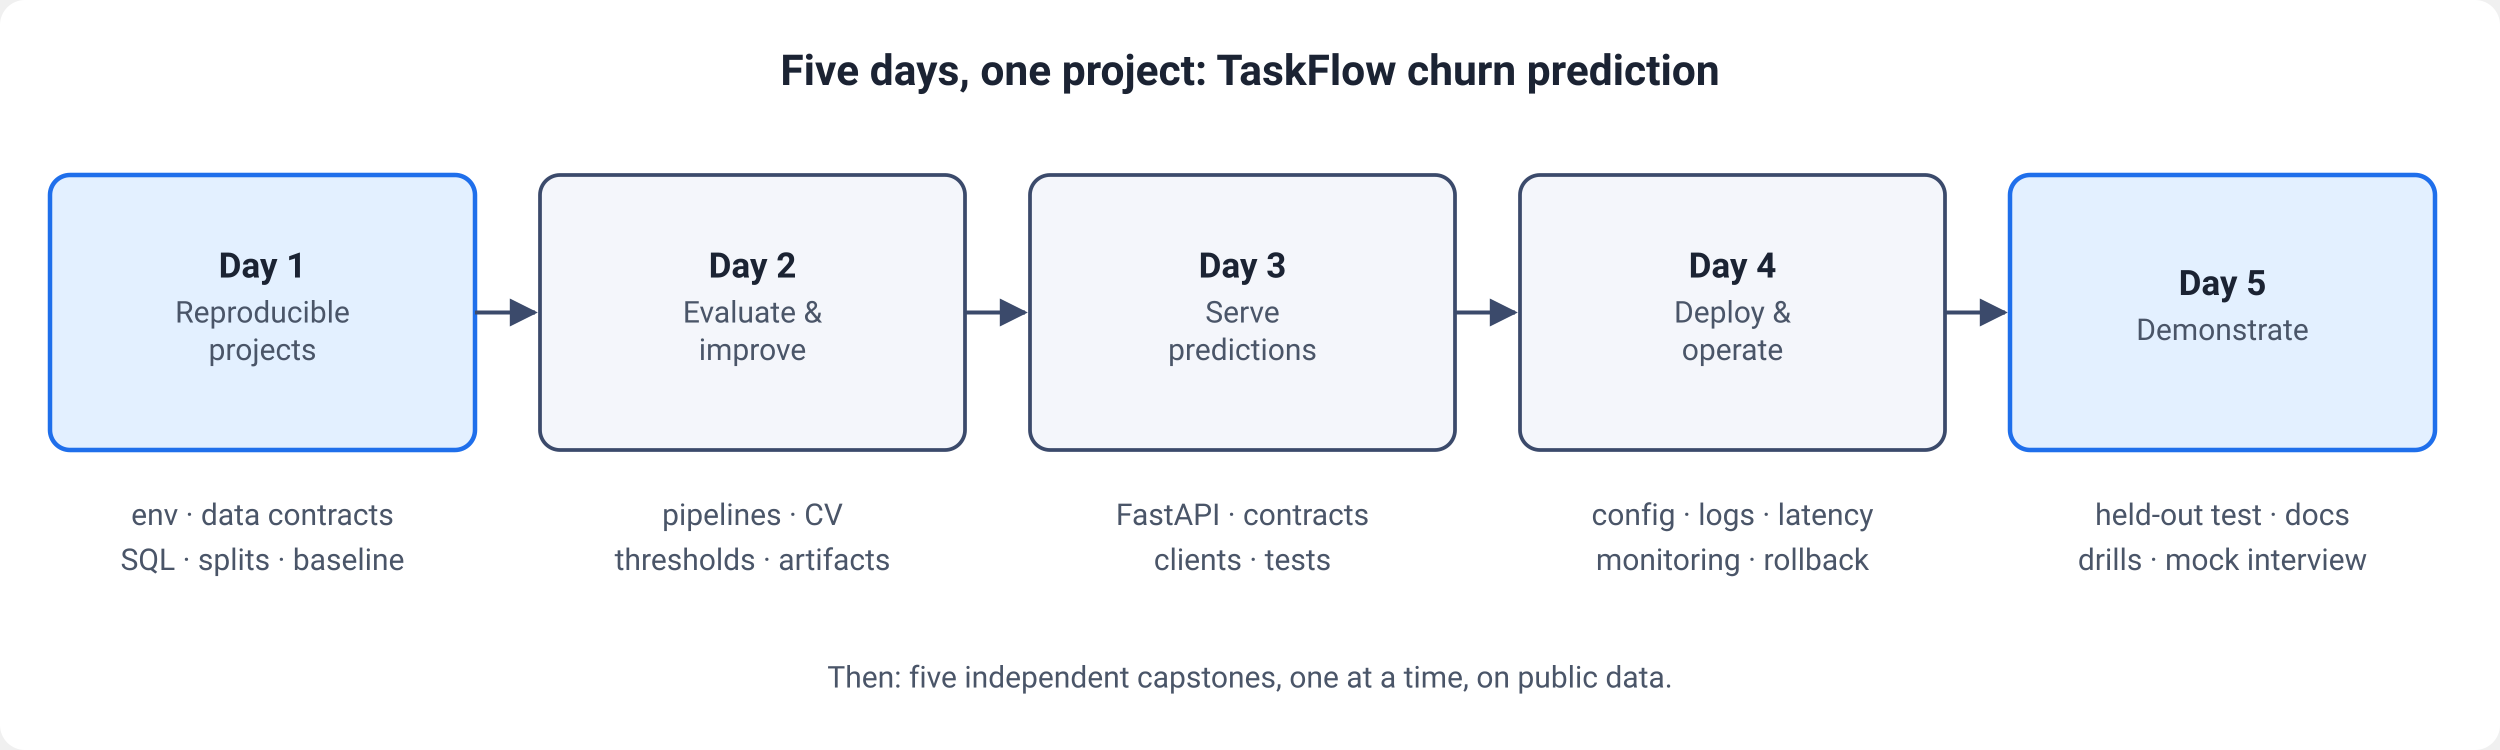
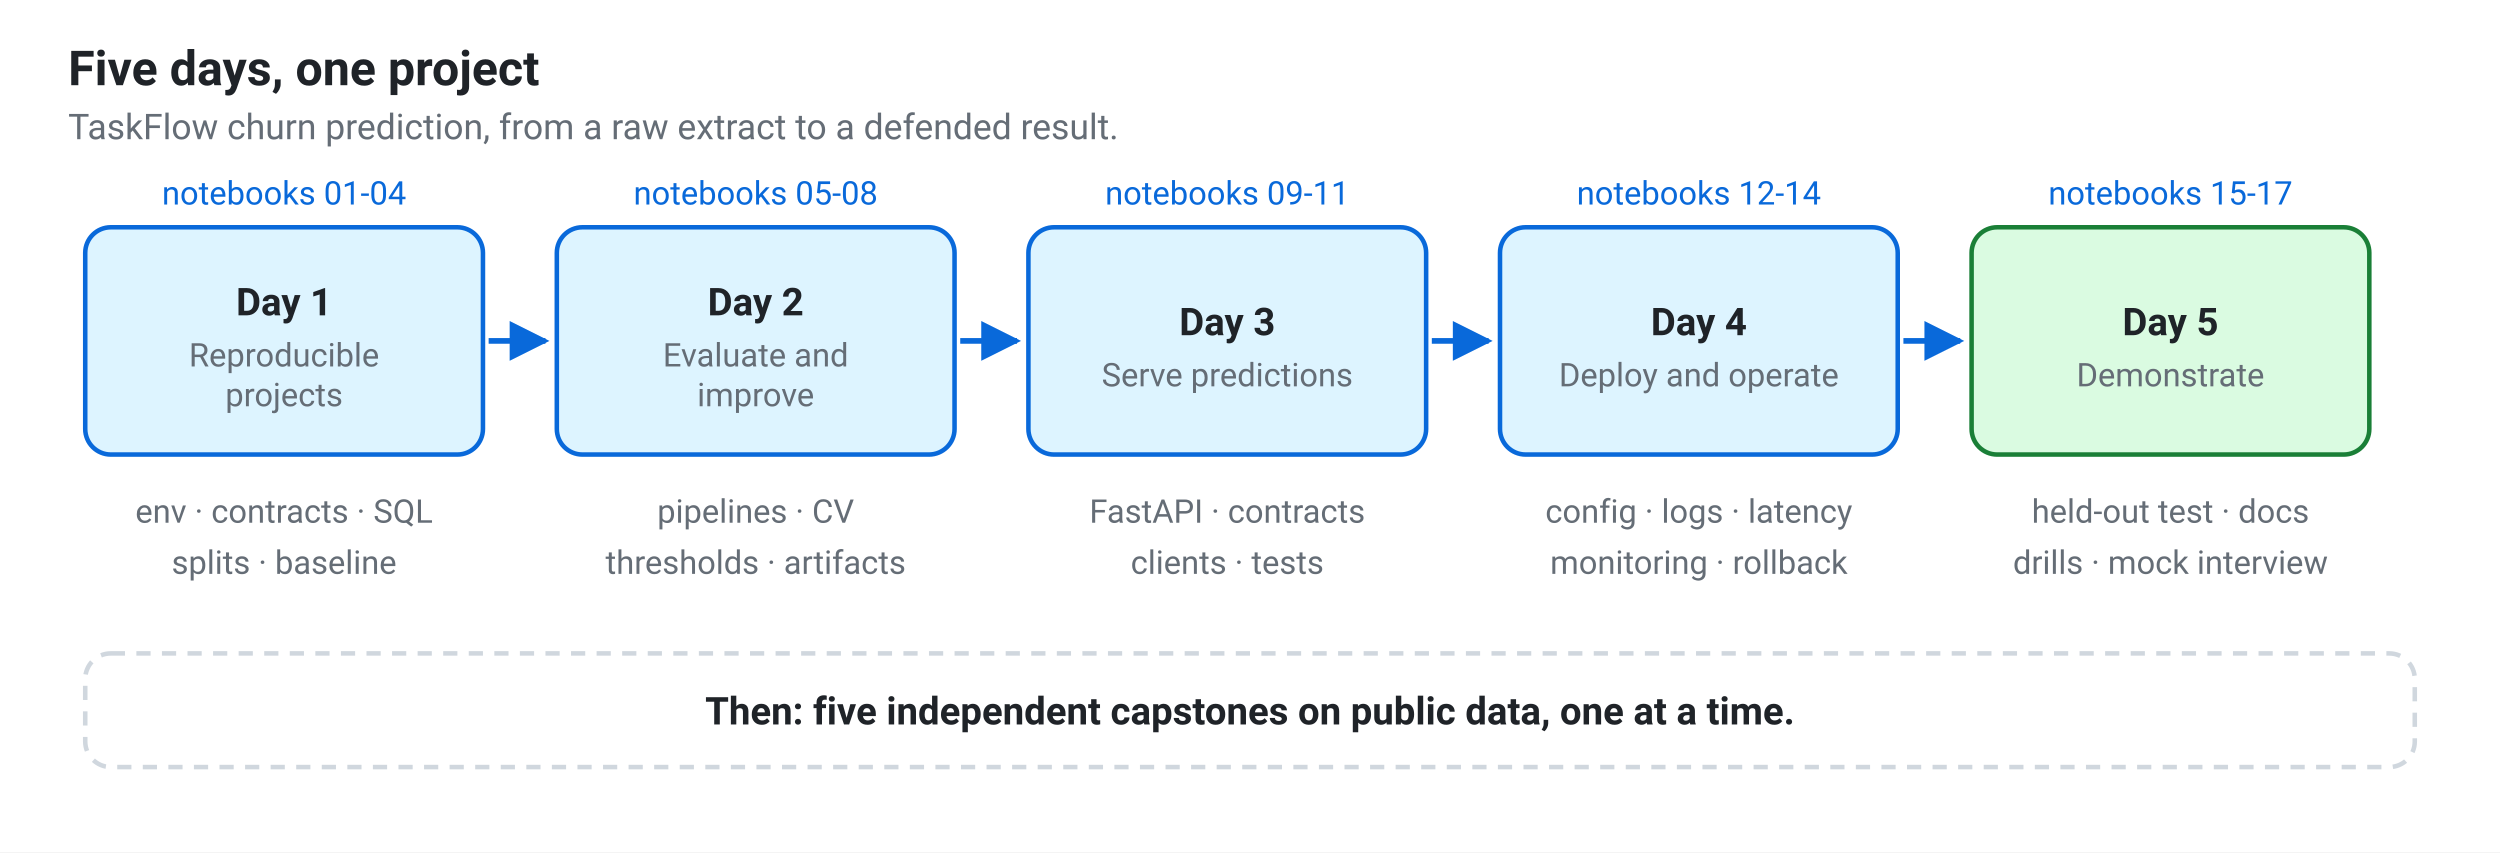
- <svg xmlns="http://www.w3.org/2000/svg" viewBox="0 0 1000 300" role="img" aria-label="Five-day roadmap">
-   <style>
-   .bg{fill:#ffffff} .box{fill:#f4f6fb;stroke:#3b4a6b;stroke-width:1.5}
-   .accent{fill:#e3f0ff;stroke:#1f6feb;stroke-width:1.8} .warn{fill:#fff1e6;stroke:#c2410c;stroke-width:1.5}
-   .ok{fill:#e8f7ee;stroke:#15803d;stroke-width:1.5} .muted{fill:#f8f8f8;stroke:#9aa3b2;stroke-width:1;stroke-dasharray:4 3}
-   .t{font:600 14px system-ui,-apple-system,Segoe UI,Roboto,sans-serif;fill:#1b2333}
-   .s{font:12px system-ui,-apple-system,Segoe UI,Roboto,sans-serif;fill:#4a5568}
-   .h{font:700 17px system-ui,-apple-system,Segoe UI,Roboto,sans-serif;fill:#1b2333}
-   .line{stroke:#3b4a6b;stroke-width:1.6;fill:none} .arrowhead{fill:#3b4a6b}
-   @media (prefers-color-scheme: dark){
-     .bg{fill:#0f1420} .box{fill:#1a2233;stroke:#8da2c9} .accent{fill:#132a4a;stroke:#58a6ff}
-     .warn{fill:#3a2414;stroke:#f0883e} .ok{fill:#12301f;stroke:#3fb950} .muted{fill:#161b26;stroke:#5c667a}
-     .t,.h{fill:#e6edf3} .s{fill:#a9b4c4} .line{stroke:#8da2c9} .arrowhead{fill:#8da2c9}
-   }
- </style>
+ <svg xmlns="http://www.w3.org/2000/svg" viewBox="0 0 880 300" width="880" height="300" role="img">
  <defs>
    <marker id="ah" viewBox="0 0 10 10" refX="9" refY="5" markerWidth="7" markerHeight="7" orient="auto-start-reverse">
-       <path class="arrowhead" d="M0,0 L10,5 L0,10 z" />
+       <path d="M 0 0 L 10 5 L 0 10 z" fill="#d0d7de" class="d-head" />
+     </marker>
+     <marker id="ah-a" viewBox="0 0 10 10" refX="9" refY="5" markerWidth="7" markerHeight="7" orient="auto-start-reverse">
+       <path d="M 0 0 L 10 5 L 0 10 z" fill="#0969da" class="d-head-a" />
    </marker>
  </defs>
-   <rect class="bg" x="0" y="0" width="1000" height="300" rx="10" />
-   <text class="h" x="500" y="34" text-anchor="middle">Five days, one project: TaskFlow churn prediction</text>
-   <rect class="accent" x="20" y="70" width="170" height="110" rx="8" />
-   <text class="t" x="105.0" y="111.0" text-anchor="middle">Day 1</text>
-   <text class="s" x="105.0" y="129.0" text-anchor="middle">Reproducible</text>
-   <text class="s" x="105.0" y="144.0" text-anchor="middle">projects</text>
-   <text class="s" x="105" y="210" text-anchor="middle">env · data contracts</text>
-   <text class="s" x="105" y="228" text-anchor="middle">SQL · splits · baseline</text>
-   <path class="line" d="M190,125 L214,125" marker-end="url(#ah)" />
-   <rect class="box" x="216" y="70" width="170" height="110" rx="8" />
-   <text class="t" x="301.0" y="111.0" text-anchor="middle">Day 2</text>
-   <text class="s" x="301.0" y="129.0" text-anchor="middle">Evaluate &amp;</text>
-   <text class="s" x="301.0" y="144.0" text-anchor="middle">improve</text>
-   <text class="s" x="301" y="210" text-anchor="middle">pipelines · CV</text>
-   <text class="s" x="301" y="228" text-anchor="middle">thresholds · artifacts</text>
-   <path class="line" d="M386,125 L410,125" marker-end="url(#ah)" />
-   <rect class="box" x="412" y="70" width="170" height="110" rx="8" />
-   <text class="t" x="497.0" y="111.0" text-anchor="middle">Day 3</text>
-   <text class="s" x="497.0" y="129.0" text-anchor="middle">Serve</text>
-   <text class="s" x="497.0" y="144.0" text-anchor="middle">predictions</text>
-   <text class="s" x="497" y="210" text-anchor="middle">FastAPI · contracts</text>
-   <text class="s" x="497" y="228" text-anchor="middle">clients · tests</text>
-   <path class="line" d="M582,125 L606,125" marker-end="url(#ah)" />
-   <rect class="box" x="608" y="70" width="170" height="110" rx="8" />
-   <text class="t" x="693.0" y="111.0" text-anchor="middle">Day 4</text>
-   <text class="s" x="693.0" y="129.0" text-anchor="middle">Deploy &amp;</text>
-   <text class="s" x="693.0" y="144.0" text-anchor="middle">operate</text>
-   <text class="s" x="693" y="210" text-anchor="middle">config · logs · latency</text>
-   <text class="s" x="693" y="228" text-anchor="middle">monitoring · rollback</text>
-   <path class="line" d="M778,125 L802,125" marker-end="url(#ah)" />
-   <rect class="accent" x="804" y="70" width="170" height="110" rx="8" />
-   <text class="t" x="889.0" y="118.0" text-anchor="middle">Day 5</text>
-   <text class="s" x="889.0" y="136.0" text-anchor="middle">Demonstrate</text>
-   <text class="s" x="889" y="210" text-anchor="middle">held-out test · docs</text>
-   <text class="s" x="889" y="228" text-anchor="middle">drills · mock interview</text>
-   <text class="s" x="500" y="275" text-anchor="middle">Then: five independent capstones, one at a time, on public data.</text>
+   <rect width="880" height="300" fill="#ffffff" class="d-bg" />
+   <text x="24.0" y="30.0" font-family="-apple-system, BlinkMacSystemFont, &quot;Segoe UI&quot;, Roboto, &quot;Helvetica Neue&quot;, Arial, sans-serif" font-size="17" font-weight="700" fill="#1f2328" class="d-fg" text-anchor="start">Five days, one project</text>
+   <text x="24.0" y="49.0" font-family="-apple-system, BlinkMacSystemFont, &quot;Segoe UI&quot;, Roboto, &quot;Helvetica Neue&quot;, Arial, sans-serif" font-size="12.5" font-weight="400" fill="#656d76" class="d-muted_fg" text-anchor="start">TaskFlow churn prediction, from a raw extract to a defended result.</text>
+   <rect x="30.0" y="80.0" width="140.0" height="80.0" rx="9" fill="#ddf4ff" stroke="#0969da" stroke-width="1.6" class="d-accent" />
+   <text x="100.0" y="111.0" font-family="-apple-system, BlinkMacSystemFont, &quot;Segoe UI&quot;, Roboto, &quot;Helvetica Neue&quot;, Arial, sans-serif" font-size="13.5" font-weight="600" fill="#1f2328" class="d-fg" text-anchor="middle">Day 1</text>
+   <text x="100.0" y="129.0" font-family="-apple-system, BlinkMacSystemFont, &quot;Segoe UI&quot;, Roboto, &quot;Helvetica Neue&quot;, Arial, sans-serif" font-size="11.5" font-weight="400" fill="#656d76" class="d-muted_fg" text-anchor="middle">Reproducible</text>
+   <text x="100.0" y="143.0" font-family="-apple-system, BlinkMacSystemFont, &quot;Segoe UI&quot;, Roboto, &quot;Helvetica Neue&quot;, Arial, sans-serif" font-size="11.5" font-weight="400" fill="#656d76" class="d-muted_fg" text-anchor="middle">projects</text>
+   <text x="100.0" y="72.0" font-family="-apple-system, BlinkMacSystemFont, &quot;Segoe UI&quot;, Roboto, &quot;Helvetica Neue&quot;, Arial, sans-serif" font-size="11.5" font-weight="400" fill="#0969da" class="d-t-accent" text-anchor="middle">notebooks 01-04</text>
+   <text x="100.0" y="184.0" font-family="-apple-system, BlinkMacSystemFont, &quot;Segoe UI&quot;, Roboto, &quot;Helvetica Neue&quot;, Arial, sans-serif" font-size="11.5" font-weight="400" fill="#656d76" class="d-muted_fg" text-anchor="middle">env · contracts · SQL</text>
+   <text x="100.0" y="202.0" font-family="-apple-system, BlinkMacSystemFont, &quot;Segoe UI&quot;, Roboto, &quot;Helvetica Neue&quot;, Arial, sans-serif" font-size="11.5" font-weight="400" fill="#656d76" class="d-muted_fg" text-anchor="middle">splits · baseline</text>
+   <rect x="196.0" y="80.0" width="140.0" height="80.0" rx="9" fill="#ddf4ff" stroke="#0969da" stroke-width="1.6" class="d-accent" />
+   <text x="266.0" y="111.0" font-family="-apple-system, BlinkMacSystemFont, &quot;Segoe UI&quot;, Roboto, &quot;Helvetica Neue&quot;, Arial, sans-serif" font-size="13.5" font-weight="600" fill="#1f2328" class="d-fg" text-anchor="middle">Day 2</text>
+   <text x="266.0" y="129.0" font-family="-apple-system, BlinkMacSystemFont, &quot;Segoe UI&quot;, Roboto, &quot;Helvetica Neue&quot;, Arial, sans-serif" font-size="11.5" font-weight="400" fill="#656d76" class="d-muted_fg" text-anchor="middle">Evaluate and</text>
+   <text x="266.0" y="143.0" font-family="-apple-system, BlinkMacSystemFont, &quot;Segoe UI&quot;, Roboto, &quot;Helvetica Neue&quot;, Arial, sans-serif" font-size="11.5" font-weight="400" fill="#656d76" class="d-muted_fg" text-anchor="middle">improve</text>
+   <text x="266.0" y="72.0" font-family="-apple-system, BlinkMacSystemFont, &quot;Segoe UI&quot;, Roboto, &quot;Helvetica Neue&quot;, Arial, sans-serif" font-size="11.5" font-weight="400" fill="#0969da" class="d-t-accent" text-anchor="middle">notebooks 05-08</text>
+   <text x="266.0" y="184.0" font-family="-apple-system, BlinkMacSystemFont, &quot;Segoe UI&quot;, Roboto, &quot;Helvetica Neue&quot;, Arial, sans-serif" font-size="11.5" font-weight="400" fill="#656d76" class="d-muted_fg" text-anchor="middle">pipelines · CV</text>
+   <text x="266.0" y="202.0" font-family="-apple-system, BlinkMacSystemFont, &quot;Segoe UI&quot;, Roboto, &quot;Helvetica Neue&quot;, Arial, sans-serif" font-size="11.5" font-weight="400" fill="#656d76" class="d-muted_fg" text-anchor="middle">thresholds · artifacts</text>
+   <rect x="362.0" y="80.0" width="140.0" height="80.0" rx="9" fill="#ddf4ff" stroke="#0969da" stroke-width="1.6" class="d-accent" />
+   <text x="432.0" y="118.0" font-family="-apple-system, BlinkMacSystemFont, &quot;Segoe UI&quot;, Roboto, &quot;Helvetica Neue&quot;, Arial, sans-serif" font-size="13.5" font-weight="600" fill="#1f2328" class="d-fg" text-anchor="middle">Day 3</text>
+   <text x="432.0" y="136.0" font-family="-apple-system, BlinkMacSystemFont, &quot;Segoe UI&quot;, Roboto, &quot;Helvetica Neue&quot;, Arial, sans-serif" font-size="11.5" font-weight="400" fill="#656d76" class="d-muted_fg" text-anchor="middle">Serve predictions</text>
+   <text x="432.0" y="72.0" font-family="-apple-system, BlinkMacSystemFont, &quot;Segoe UI&quot;, Roboto, &quot;Helvetica Neue&quot;, Arial, sans-serif" font-size="11.5" font-weight="400" fill="#0969da" class="d-t-accent" text-anchor="middle">notebooks 09-11</text>
+   <text x="432.0" y="184.0" font-family="-apple-system, BlinkMacSystemFont, &quot;Segoe UI&quot;, Roboto, &quot;Helvetica Neue&quot;, Arial, sans-serif" font-size="11.5" font-weight="400" fill="#656d76" class="d-muted_fg" text-anchor="middle">FastAPI · contracts</text>
+   <text x="432.0" y="202.0" font-family="-apple-system, BlinkMacSystemFont, &quot;Segoe UI&quot;, Roboto, &quot;Helvetica Neue&quot;, Arial, sans-serif" font-size="11.5" font-weight="400" fill="#656d76" class="d-muted_fg" text-anchor="middle">clients · tests</text>
+   <rect x="528.0" y="80.0" width="140.0" height="80.0" rx="9" fill="#ddf4ff" stroke="#0969da" stroke-width="1.6" class="d-accent" />
+   <text x="598.0" y="118.0" font-family="-apple-system, BlinkMacSystemFont, &quot;Segoe UI&quot;, Roboto, &quot;Helvetica Neue&quot;, Arial, sans-serif" font-size="13.5" font-weight="600" fill="#1f2328" class="d-fg" text-anchor="middle">Day 4</text>
+   <text x="598.0" y="136.0" font-family="-apple-system, BlinkMacSystemFont, &quot;Segoe UI&quot;, Roboto, &quot;Helvetica Neue&quot;, Arial, sans-serif" font-size="11.5" font-weight="400" fill="#656d76" class="d-muted_fg" text-anchor="middle">Deploy and operate</text>
+   <text x="598.0" y="72.0" font-family="-apple-system, BlinkMacSystemFont, &quot;Segoe UI&quot;, Roboto, &quot;Helvetica Neue&quot;, Arial, sans-serif" font-size="11.5" font-weight="400" fill="#0969da" class="d-t-accent" text-anchor="middle">notebooks 12-14</text>
+   <text x="598.0" y="184.0" font-family="-apple-system, BlinkMacSystemFont, &quot;Segoe UI&quot;, Roboto, &quot;Helvetica Neue&quot;, Arial, sans-serif" font-size="11.5" font-weight="400" fill="#656d76" class="d-muted_fg" text-anchor="middle">config · logs · latency</text>
+   <text x="598.0" y="202.0" font-family="-apple-system, BlinkMacSystemFont, &quot;Segoe UI&quot;, Roboto, &quot;Helvetica Neue&quot;, Arial, sans-serif" font-size="11.5" font-weight="400" fill="#656d76" class="d-muted_fg" text-anchor="middle">monitoring · rollback</text>
+   <rect x="694.0" y="80.0" width="140.0" height="80.0" rx="9" fill="#dafbe1" stroke="#1a7f37" stroke-width="1.6" class="d-good" />
+   <text x="764.0" y="118.0" font-family="-apple-system, BlinkMacSystemFont, &quot;Segoe UI&quot;, Roboto, &quot;Helvetica Neue&quot;, Arial, sans-serif" font-size="13.5" font-weight="600" fill="#1f2328" class="d-fg" text-anchor="middle">Day 5</text>
+   <text x="764.0" y="136.0" font-family="-apple-system, BlinkMacSystemFont, &quot;Segoe UI&quot;, Roboto, &quot;Helvetica Neue&quot;, Arial, sans-serif" font-size="11.5" font-weight="400" fill="#656d76" class="d-muted_fg" text-anchor="middle">Demonstrate</text>
+   <text x="764.0" y="72.0" font-family="-apple-system, BlinkMacSystemFont, &quot;Segoe UI&quot;, Roboto, &quot;Helvetica Neue&quot;, Arial, sans-serif" font-size="11.5" font-weight="400" fill="#0969da" class="d-t-accent" text-anchor="middle">notebooks 15-17</text>
+   <text x="764.0" y="184.0" font-family="-apple-system, BlinkMacSystemFont, &quot;Segoe UI&quot;, Roboto, &quot;Helvetica Neue&quot;, Arial, sans-serif" font-size="11.5" font-weight="400" fill="#656d76" class="d-muted_fg" text-anchor="middle">held-out test · docs</text>
+   <text x="764.0" y="202.0" font-family="-apple-system, BlinkMacSystemFont, &quot;Segoe UI&quot;, Roboto, &quot;Helvetica Neue&quot;, Arial, sans-serif" font-size="11.5" font-weight="400" fill="#656d76" class="d-muted_fg" text-anchor="middle">drills · mock interview</text>
+   <line x1="172.0" y1="120.0" x2="192.0" y2="120.0" stroke="#0969da" stroke-width="2" fill="none" class="d-edge-a" marker-end="url(#ah-a)" />
+   <line x1="338.0" y1="120.0" x2="358.0" y2="120.0" stroke="#0969da" stroke-width="2" fill="none" class="d-edge-a" marker-end="url(#ah-a)" />
+   <line x1="504.0" y1="120.0" x2="524.0" y2="120.0" stroke="#0969da" stroke-width="2" fill="none" class="d-edge-a" marker-end="url(#ah-a)" />
+   <line x1="670.0" y1="120.0" x2="690.0" y2="120.0" stroke="#0969da" stroke-width="2" fill="none" class="d-edge-a" marker-end="url(#ah-a)" />
+   <rect x="30.0" y="230.0" width="820.0" height="40.0" rx="9" fill="none" stroke="#d0d7de" stroke-width="1.6" stroke-dasharray="5 4" class="d-ghost" />
+   <text x="440.0" y="255.0" font-family="-apple-system, BlinkMacSystemFont, &quot;Segoe UI&quot;, Roboto, &quot;Helvetica Neue&quot;, Arial, sans-serif" font-size="13.5" font-weight="600" fill="#1f2328" class="d-fg" text-anchor="middle">Then: five independent capstones on public data, one at a time.</text>
</svg>
